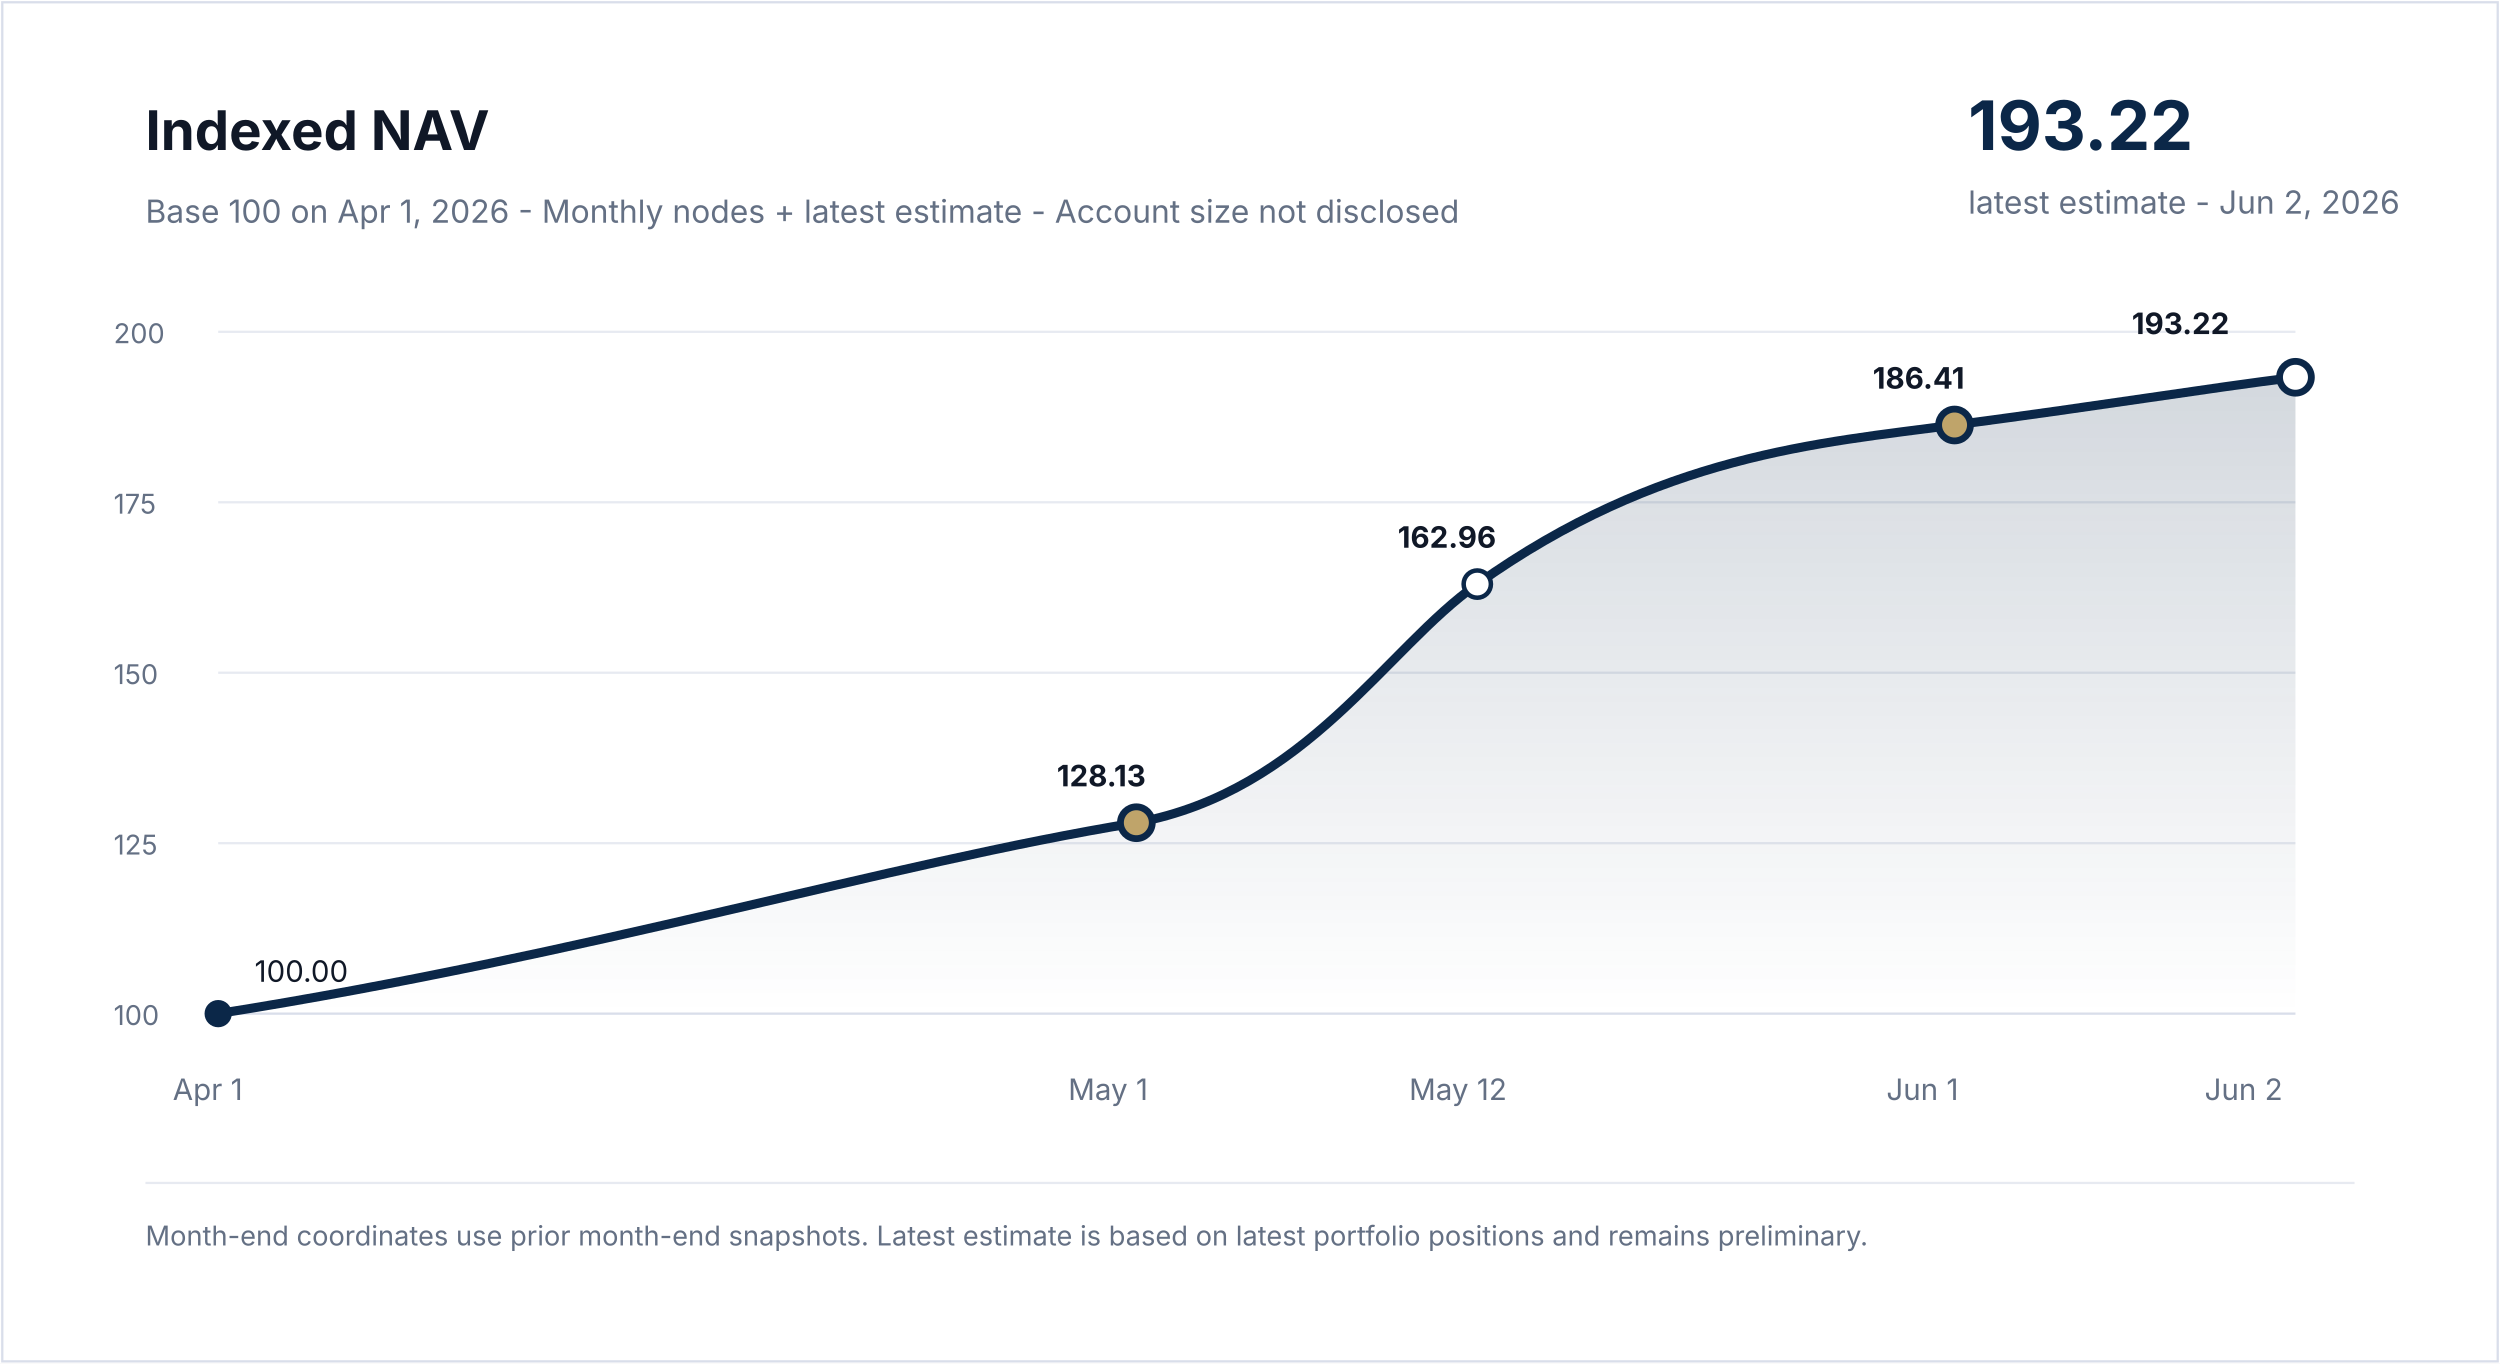
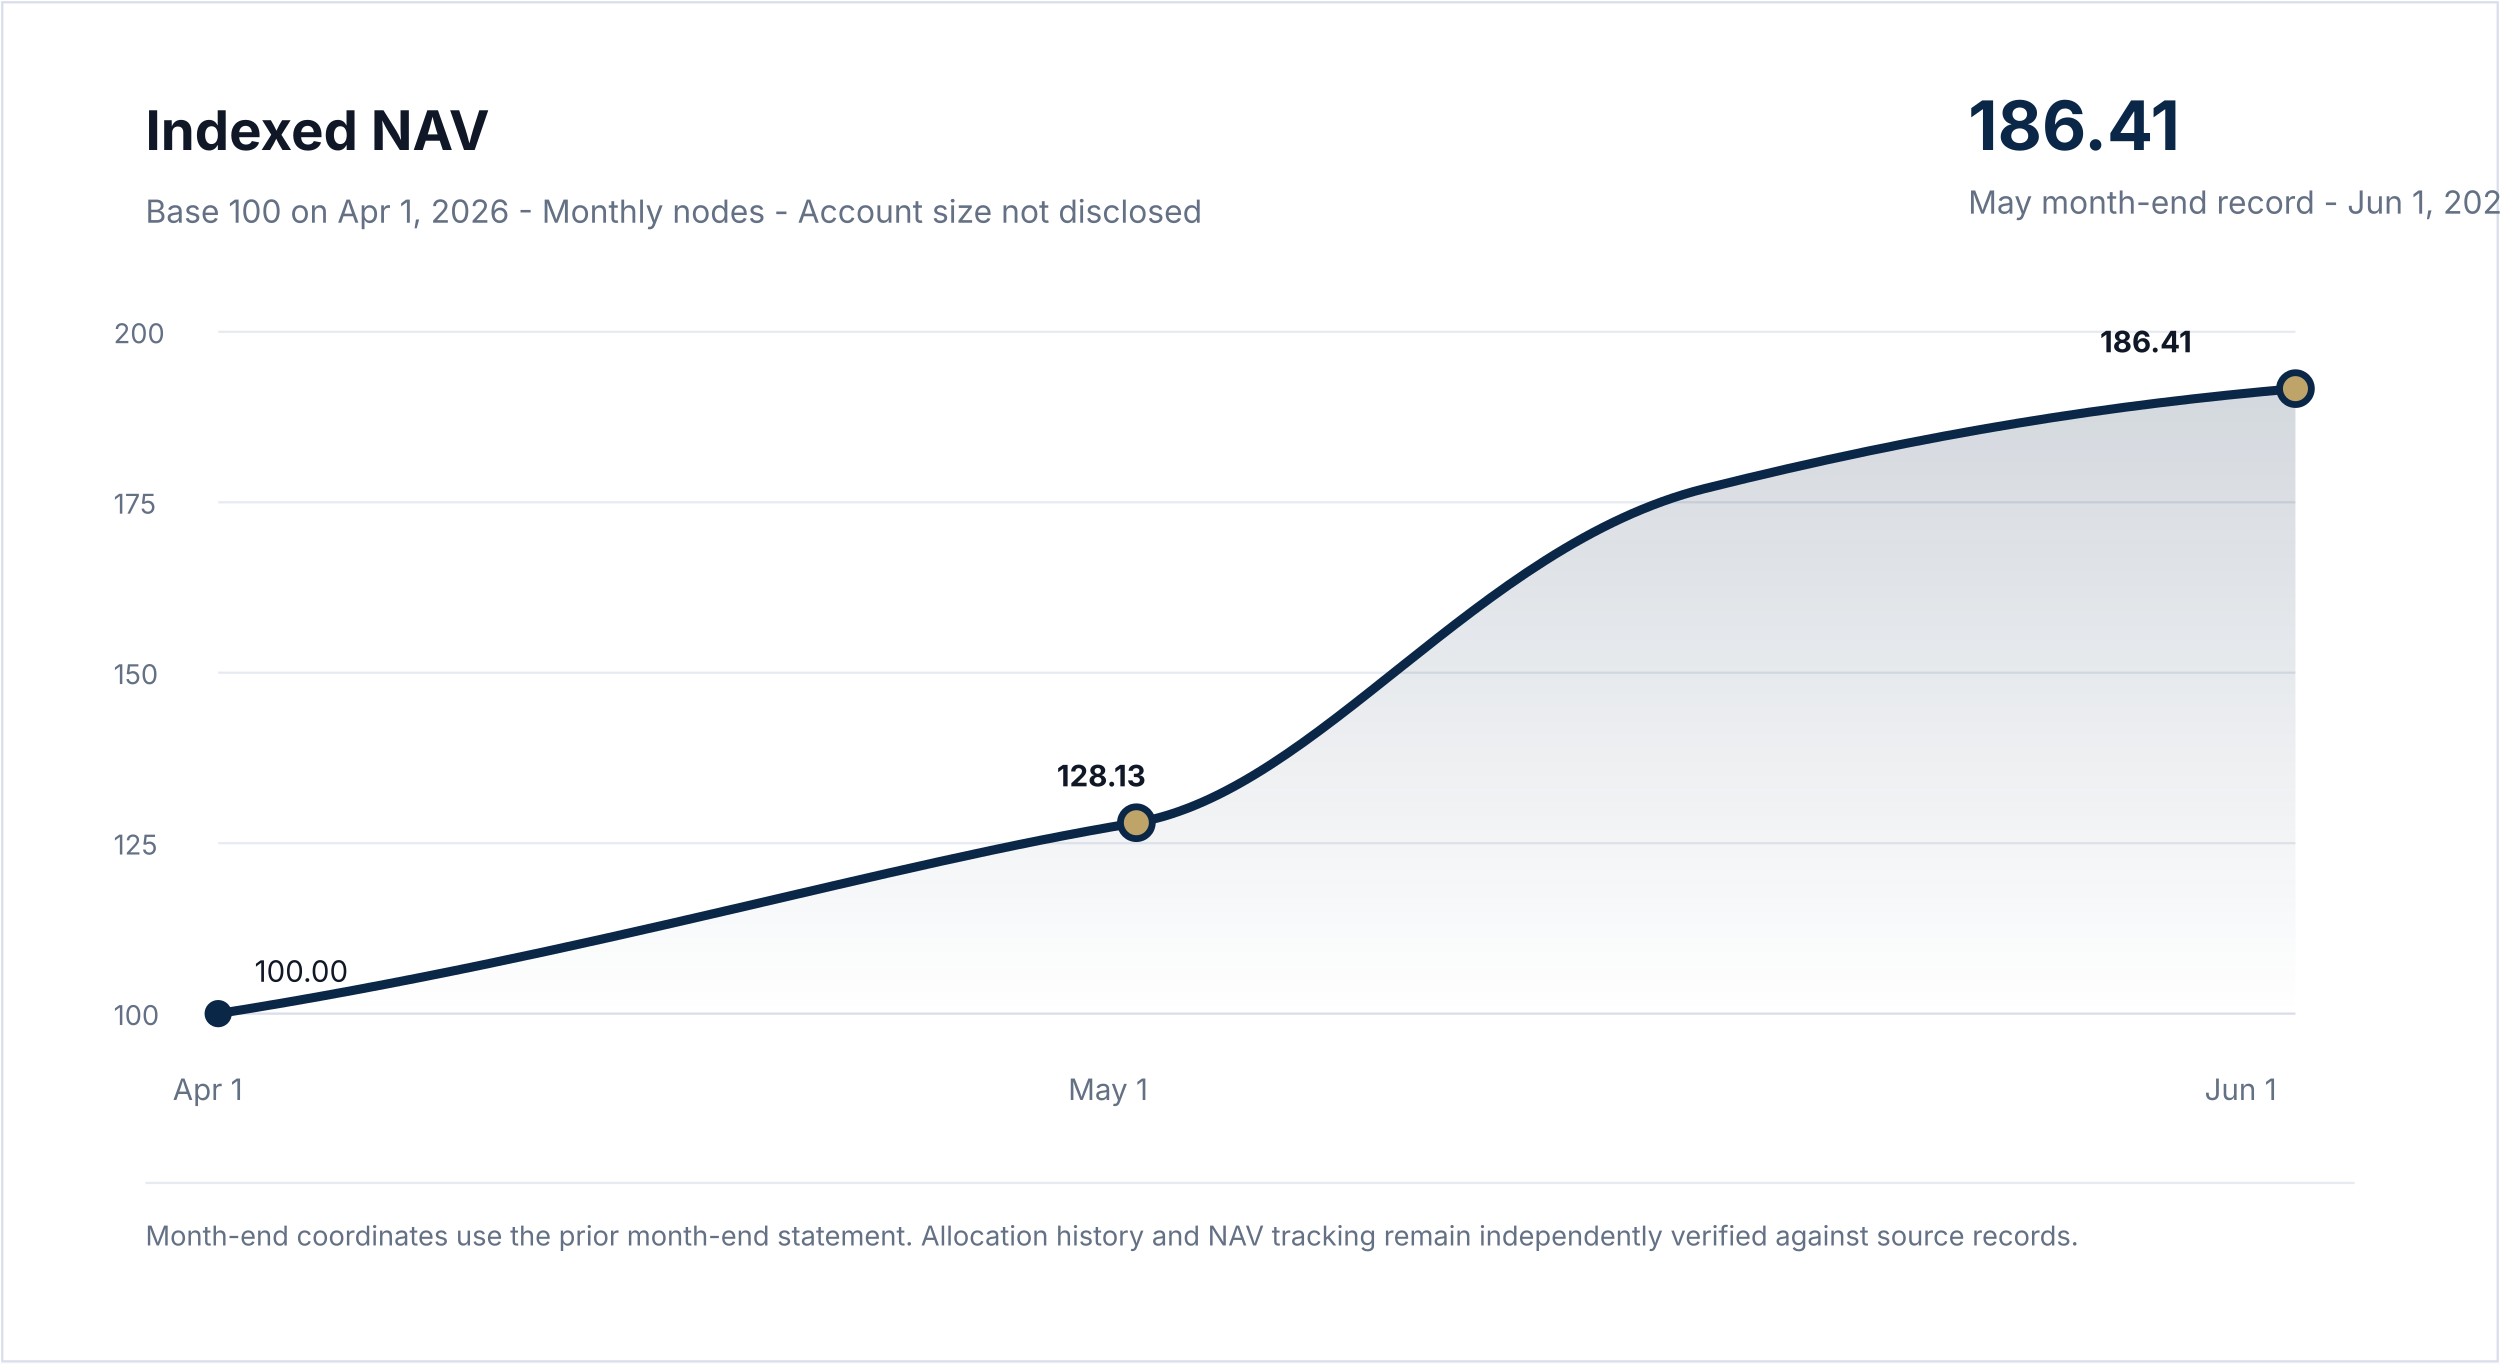
<svg xmlns="http://www.w3.org/2000/svg" viewBox="0 0 1100 600" role="img" aria-labelledby="title desc">
  <rect width="1100" height="600" fill="#ffffff" />
  <rect x="1" y="1" width="1098" height="598" fill="#ffffff" stroke="#d9deea" />
  <text x="64" y="66" font-family="Inter, -apple-system, BlinkMacSystemFont, Segoe UI, sans-serif" font-size="24" font-weight="700" fill="#101827">Indexed NAV</text>
-   <text x="64" y="98" font-family="Inter, -apple-system, BlinkMacSystemFont, Segoe UI, sans-serif" font-size="14" fill="#647084">Base 100 on Apr 1, 2026 - Monthly nodes + latest estimate - Account size not disclosed</text>
-   <text x="866" y="66" font-family="Inter, -apple-system, BlinkMacSystemFont, Segoe UI, sans-serif" font-size="30" font-weight="700" fill="#0b2748">193.22</text>
-   <text x="866" y="94" font-family="Inter, -apple-system, BlinkMacSystemFont, Segoe UI, sans-serif" font-size="14" fill="#647084">latest estimate - Jun 2, 2026</text>
+   <text x="64" y="98" font-family="Inter, -apple-system, BlinkMacSystemFont, Segoe UI, sans-serif" font-size="14" fill="#647084">Base 100 on Apr 1, 2026 - Monthly nodes - Account size not disclosed</text>
+   <text x="866" y="66" font-family="Inter, -apple-system, BlinkMacSystemFont, Segoe UI, sans-serif" font-size="30" font-weight="700" fill="#0b2748">186.41</text>
+   <text x="866" y="94" font-family="Inter, -apple-system, BlinkMacSystemFont, Segoe UI, sans-serif" font-size="14" fill="#647084">May month-end record - Jun 1, 2026</text>
  <line x1="96" y1="446" x2="1010" y2="446" stroke="#d9deea" />
  <line x1="96" y1="371" x2="1010" y2="371" stroke="#e7eaf1" />
  <line x1="96" y1="296" x2="1010" y2="296" stroke="#e7eaf1" />
  <line x1="96" y1="221" x2="1010" y2="221" stroke="#e7eaf1" />
  <line x1="96" y1="146" x2="1010" y2="146" stroke="#e7eaf1" />
  <text x="50" y="451" font-family="Inter, -apple-system, BlinkMacSystemFont, Segoe UI, sans-serif" font-size="12" fill="#647084">100</text>
  <text x="50" y="376" font-family="Inter, -apple-system, BlinkMacSystemFont, Segoe UI, sans-serif" font-size="12" fill="#647084">125</text>
  <text x="50" y="301" font-family="Inter, -apple-system, BlinkMacSystemFont, Segoe UI, sans-serif" font-size="12" fill="#647084">150</text>
  <text x="50" y="226" font-family="Inter, -apple-system, BlinkMacSystemFont, Segoe UI, sans-serif" font-size="12" fill="#647084">175</text>
  <text x="50" y="151" font-family="Inter, -apple-system, BlinkMacSystemFont, Segoe UI, sans-serif" font-size="12" fill="#647084">200</text>
  <defs>
    <linearGradient id="area" x1="0" x2="0" y1="0" y2="1">
      <stop offset="0%" stop-color="#0b2748" stop-opacity="0.18" />
      <stop offset="100%" stop-color="#0b2748" stop-opacity="0" />
    </linearGradient>
  </defs>
-   <path d="M 96 446 C 260 420, 390 380, 500 362 C 575 348, 610 285, 650 257 C 730 200, 800 195, 860 187 C 928 178, 970 171, 1010 166" fill="none" stroke="#0b2748" stroke-width="4" stroke-linecap="round" />
-   <path d="M 96 446 C 260 420, 390 380, 500 362 C 575 348, 610 285, 650 257 C 730 200, 800 195, 860 187 C 928 178, 970 171, 1010 166 L 1010 446 L 96 446 Z" fill="url(#area)" />
+   <path d="M 96 446 C 260 420, 390 380, 500 362 C 580 348, 650 240, 750 215 C 850 190, 930 178, 1010 171" fill="none" stroke="#0b2748" stroke-width="4" stroke-linecap="round" />
+   <path d="M 96 446 C 260 420, 390 380, 500 362 C 580 348, 650 240, 750 215 C 850 190, 930 178, 1010 171 L 1010 446 L 96 446 Z" fill="url(#area)" />
  <circle cx="96" cy="446" r="6" fill="#0b2748" />
  <circle cx="500" cy="362" r="7" fill="#bfa46a" stroke="#0b2748" stroke-width="3" />
-   <circle cx="650" cy="257" r="6" fill="#ffffff" stroke="#0b2748" stroke-width="2" />
-   <circle cx="860" cy="187" r="7" fill="#bfa46a" stroke="#0b2748" stroke-width="3" />
-   <circle cx="1010" cy="166" r="7" fill="#ffffff" stroke="#0b2748" stroke-width="3" />
+   <circle cx="1010" cy="171" r="7" fill="#bfa46a" stroke="#0b2748" stroke-width="3" />
  <text x="76" y="484" font-family="Inter, -apple-system, BlinkMacSystemFont, Segoe UI, sans-serif" font-size="13" fill="#647084">Apr 1</text>
  <text x="470" y="484" font-family="Inter, -apple-system, BlinkMacSystemFont, Segoe UI, sans-serif" font-size="13" fill="#647084">May 1</text>
-   <text x="620" y="484" font-family="Inter, -apple-system, BlinkMacSystemFont, Segoe UI, sans-serif" font-size="13" fill="#647084">May 12</text>
-   <text x="830" y="484" font-family="Inter, -apple-system, BlinkMacSystemFont, Segoe UI, sans-serif" font-size="13" fill="#647084">Jun 1</text>
-   <text x="970" y="484" font-family="Inter, -apple-system, BlinkMacSystemFont, Segoe UI, sans-serif" font-size="13" fill="#647084">Jun 2</text>
+   <text x="970" y="484" font-family="Inter, -apple-system, BlinkMacSystemFont, Segoe UI, sans-serif" font-size="13" fill="#647084">Jun 1</text>
  <text x="112" y="432" font-family="Inter, -apple-system, BlinkMacSystemFont, Segoe UI, sans-serif" font-size="13" fill="#101827">100.00</text>
  <text x="465" y="346" font-family="Inter, -apple-system, BlinkMacSystemFont, Segoe UI, sans-serif" font-size="13" font-weight="700" fill="#101827">128.13</text>
-   <text x="615" y="241" font-family="Inter, -apple-system, BlinkMacSystemFont, Segoe UI, sans-serif" font-size="13" font-weight="700" fill="#101827">162.96</text>
-   <text x="824" y="171" font-family="Inter, -apple-system, BlinkMacSystemFont, Segoe UI, sans-serif" font-size="13" font-weight="700" fill="#101827">186.41</text>
-   <text x="938" y="147" font-family="Inter, -apple-system, BlinkMacSystemFont, Segoe UI, sans-serif" font-size="13" font-weight="700" fill="#101827">193.22</text>
+   <text x="924" y="155" font-family="Inter, -apple-system, BlinkMacSystemFont, Segoe UI, sans-serif" font-size="13" font-weight="700" fill="#101827">186.41</text>
  <rect x="64" y="520" width="972" height="1" fill="#e7eaf1" />
-   <text x="64" y="548" font-family="Inter, -apple-system, BlinkMacSystemFont, Segoe UI, sans-serif" font-size="12" fill="#647084">Month-end coordinates use prior month-end snapshots. Latest estimate is based on latest portfolio positions and remains preliminary.</text>
+   <text x="64" y="548" font-family="Inter, -apple-system, BlinkMacSystemFont, Segoe UI, sans-serif" font-size="12" fill="#647084">Month-end coordinates use the prior month-end statement. Allocation history and NAV tracking remain independently verified against source records.</text>
</svg>
